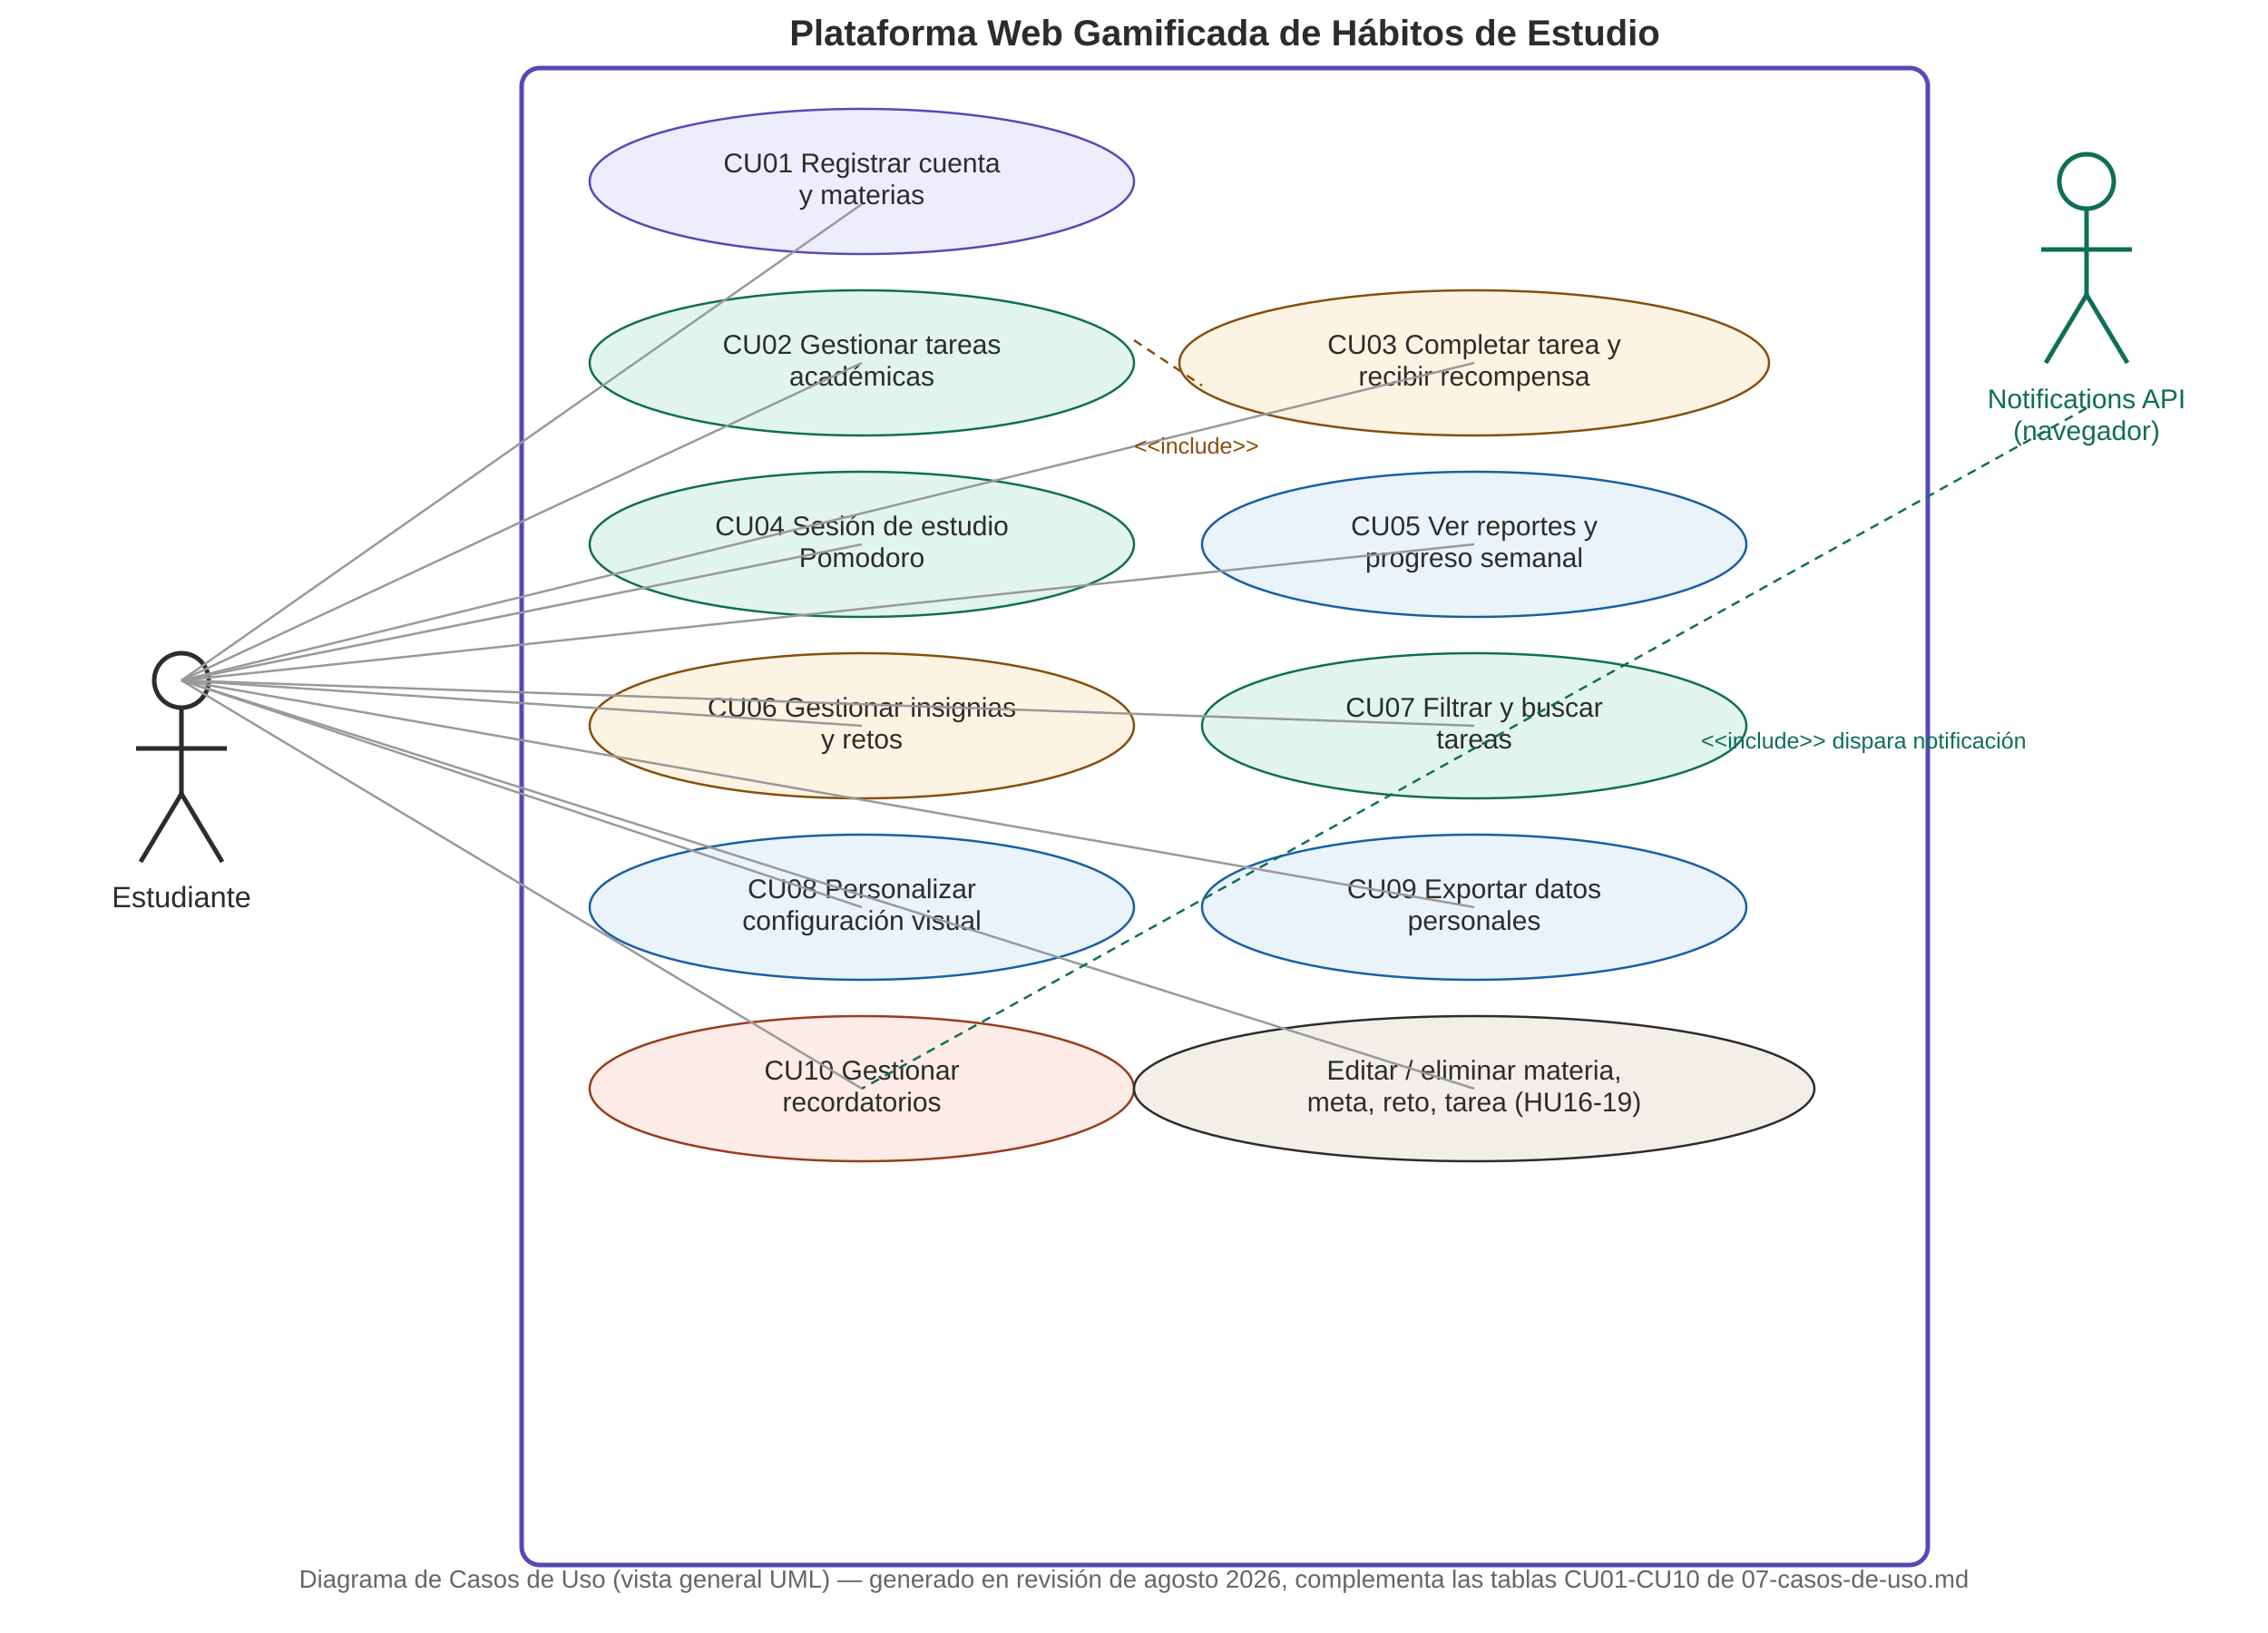
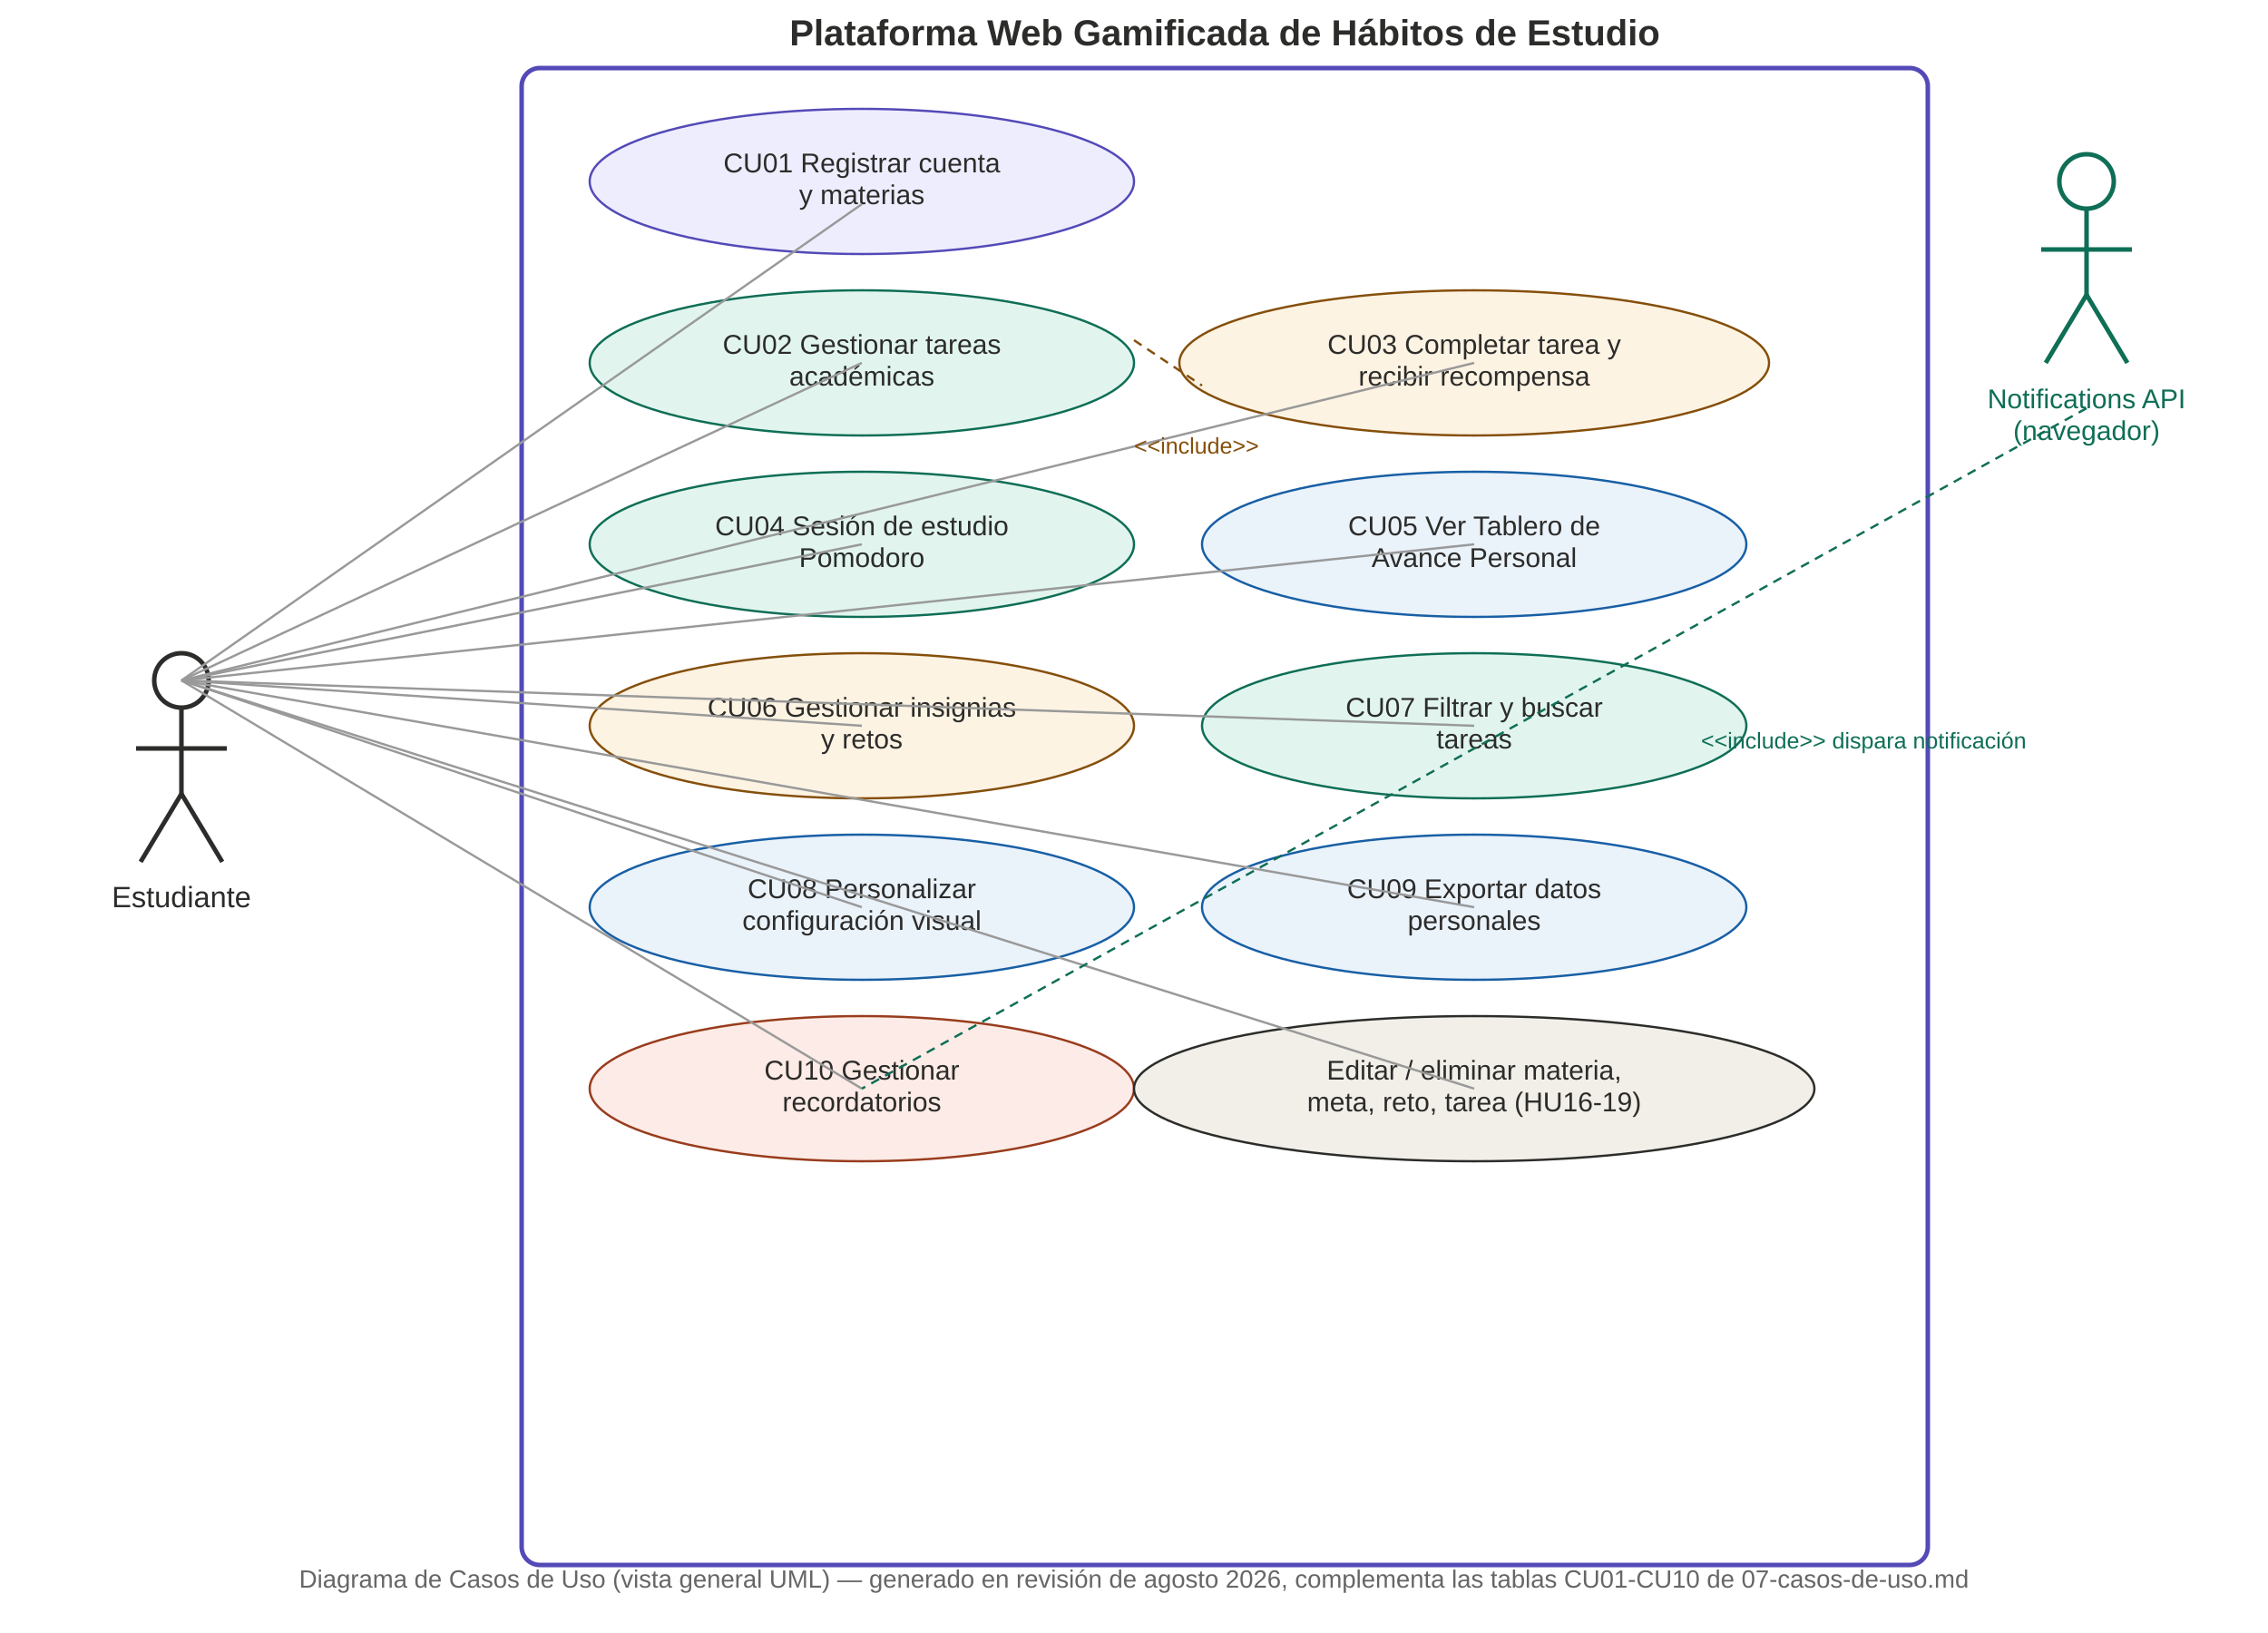
<svg xmlns="http://www.w3.org/2000/svg" viewBox="0 0 1000 720" font-family="Arial, sans-serif">
  <rect width="1000" height="720" fill="#ffffff" />
  <rect x="230" y="30" width="620" height="660" rx="8" fill="none" stroke="#534AB7" stroke-width="2" />
  <text x="540" y="20" text-anchor="middle" font-size="16" font-weight="bold" fill="#2C2C2A">Plataforma Web Gamificada de Hábitos de Estudio</text>
  <g transform="translate(80,340)">
    <circle cx="0" cy="-40" r="12" fill="none" stroke="#2C2C2A" stroke-width="2" />
    <line x1="0" y1="-28" x2="0" y2="10" stroke="#2C2C2A" stroke-width="2" />
    <line x1="-20" y1="-10" x2="20" y2="-10" stroke="#2C2C2A" stroke-width="2" />
    <line x1="0" y1="10" x2="-18" y2="40" stroke="#2C2C2A" stroke-width="2" />
    <line x1="0" y1="10" x2="18" y2="40" stroke="#2C2C2A" stroke-width="2" />
    <text x="0" y="60" text-anchor="middle" font-size="13" fill="#2C2C2A">Estudiante</text>
  </g>
  <g transform="translate(920,120)">
    <circle cx="0" cy="-40" r="12" fill="none" stroke="#0F6E56" stroke-width="2" />
    <line x1="0" y1="-28" x2="0" y2="10" stroke="#0F6E56" stroke-width="2" />
    <line x1="-20" y1="-10" x2="20" y2="-10" stroke="#0F6E56" stroke-width="2" />
    <line x1="0" y1="10" x2="-18" y2="40" stroke="#0F6E56" stroke-width="2" />
    <line x1="0" y1="10" x2="18" y2="40" stroke="#0F6E56" stroke-width="2" />
    <text x="0" y="60" text-anchor="middle" font-size="12" fill="#0F6E56">Notifications API</text>
    <text x="0" y="74" text-anchor="middle" font-size="12" fill="#0F6E56">(navegador)</text>
  </g>
  <ellipse cx="380" cy="80" rx="120" ry="32" fill="#EEEDFE" stroke="#534AB7" />
  <text x="380" y="76" text-anchor="middle" font-size="12" fill="#2C2C2A">CU01 Registrar cuenta</text>
  <text x="380" y="90" text-anchor="middle" font-size="12" fill="#2C2C2A">y materias</text>
  <ellipse cx="380" cy="160" rx="120" ry="32" fill="#E1F5EE" stroke="#0F6E56" />
  <text x="380" y="156" text-anchor="middle" font-size="12" fill="#2C2C2A">CU02 Gestionar tareas</text>
  <text x="380" y="170" text-anchor="middle" font-size="12" fill="#2C2C2A">académicas</text>
  <ellipse cx="650" cy="160" rx="130" ry="32" fill="#FDF3E3" stroke="#854F0B" />
  <text x="650" y="156" text-anchor="middle" font-size="12" fill="#2C2C2A">CU03 Completar tarea y</text>
  <text x="650" y="170" text-anchor="middle" font-size="12" fill="#2C2C2A">recibir recompensa</text>
  <ellipse cx="380" cy="240" rx="120" ry="32" fill="#E1F5EE" stroke="#0F6E56" />
  <text x="380" y="236" text-anchor="middle" font-size="12" fill="#2C2C2A">CU04 Sesión de estudio</text>
  <text x="380" y="250" text-anchor="middle" font-size="12" fill="#2C2C2A">Pomodoro</text>
  <ellipse cx="650" cy="240" rx="120" ry="32" fill="#EAF2FA" stroke="#185FA5" />
-   <text x="650" y="236" text-anchor="middle" font-size="12" fill="#2C2C2A">CU05 Ver reportes y</text>
-   <text x="650" y="250" text-anchor="middle" font-size="12" fill="#2C2C2A">progreso semanal</text>
+   <text x="650" y="236" text-anchor="middle" font-size="12" fill="#2C2C2A">CU05 Ver Tablero de</text>
+   <text x="650" y="250" text-anchor="middle" font-size="12" fill="#2C2C2A">Avance Personal</text>
  <ellipse cx="380" cy="320" rx="120" ry="32" fill="#FDF3E3" stroke="#854F0B" />
  <text x="380" y="316" text-anchor="middle" font-size="12" fill="#2C2C2A">CU06 Gestionar insignias</text>
  <text x="380" y="330" text-anchor="middle" font-size="12" fill="#2C2C2A">y retos</text>
  <ellipse cx="650" cy="320" rx="120" ry="32" fill="#E1F5EE" stroke="#0F6E56" />
  <text x="650" y="316" text-anchor="middle" font-size="12" fill="#2C2C2A">CU07 Filtrar y buscar</text>
  <text x="650" y="330" text-anchor="middle" font-size="12" fill="#2C2C2A">tareas</text>
  <ellipse cx="380" cy="400" rx="120" ry="32" fill="#EAF2FA" stroke="#185FA5" />
  <text x="380" y="396" text-anchor="middle" font-size="12" fill="#2C2C2A">CU08 Personalizar</text>
  <text x="380" y="410" text-anchor="middle" font-size="12" fill="#2C2C2A">configuración visual</text>
  <ellipse cx="650" cy="400" rx="120" ry="32" fill="#EAF2FA" stroke="#185FA5" />
  <text x="650" y="396" text-anchor="middle" font-size="12" fill="#2C2C2A">CU09 Exportar datos</text>
  <text x="650" y="410" text-anchor="middle" font-size="12" fill="#2C2C2A">personales</text>
  <ellipse cx="380" cy="480" rx="120" ry="32" fill="#FCEBE6" stroke="#993C1D" />
  <text x="380" y="476" text-anchor="middle" font-size="12" fill="#2C2C2A">CU10 Gestionar</text>
  <text x="380" y="490" text-anchor="middle" font-size="12" fill="#2C2C2A">recordatorios</text>
  <ellipse cx="650" cy="480" rx="150" ry="32" fill="#F1EFE8" stroke="#2C2C2A" />
  <text x="650" y="476" text-anchor="middle" font-size="12" fill="#2C2C2A">Editar / eliminar materia,</text>
  <text x="650" y="490" text-anchor="middle" font-size="12" fill="#2C2C2A">meta, reto, tarea (HU16-19)</text>
  <line x1="80" y1="300" x2="380" y2="90" stroke="#999" stroke-width="1" />
  <line x1="80" y1="300" x2="380" y2="160" stroke="#999" stroke-width="1" />
  <line x1="80" y1="300" x2="650" y2="160" stroke="#999" stroke-width="1" />
  <line x1="80" y1="300" x2="380" y2="240" stroke="#999" stroke-width="1" />
  <line x1="80" y1="300" x2="650" y2="240" stroke="#999" stroke-width="1" />
  <line x1="80" y1="300" x2="380" y2="320" stroke="#999" stroke-width="1" />
  <line x1="80" y1="300" x2="650" y2="320" stroke="#999" stroke-width="1" />
  <line x1="80" y1="300" x2="380" y2="400" stroke="#999" stroke-width="1" />
  <line x1="80" y1="300" x2="650" y2="400" stroke="#999" stroke-width="1" />
  <line x1="80" y1="300" x2="380" y2="480" stroke="#999" stroke-width="1" />
  <line x1="80" y1="300" x2="650" y2="480" stroke="#999" stroke-width="1" />
  <line x1="920" y1="180" x2="380" y2="480" stroke="#0F6E56" stroke-width="1" stroke-dasharray="4,3" />
  <text x="750" y="330" font-size="10" fill="#0F6E56">&lt;&lt;include&gt;&gt; dispara notificación</text>
  <line x1="500" y1="150" x2="530" y2="170" stroke="#854F0B" stroke-width="1" stroke-dasharray="4,3" />
  <text x="500" y="200" font-size="10" fill="#854F0B">&lt;&lt;include&gt;&gt;</text>
  <text x="500" y="700" text-anchor="middle" font-size="11" fill="#666">Diagrama de Casos de Uso (vista general UML) — generado en revisión de agosto 2026, complementa las tablas CU01-CU10 de 07-casos-de-uso.md</text>
</svg>
